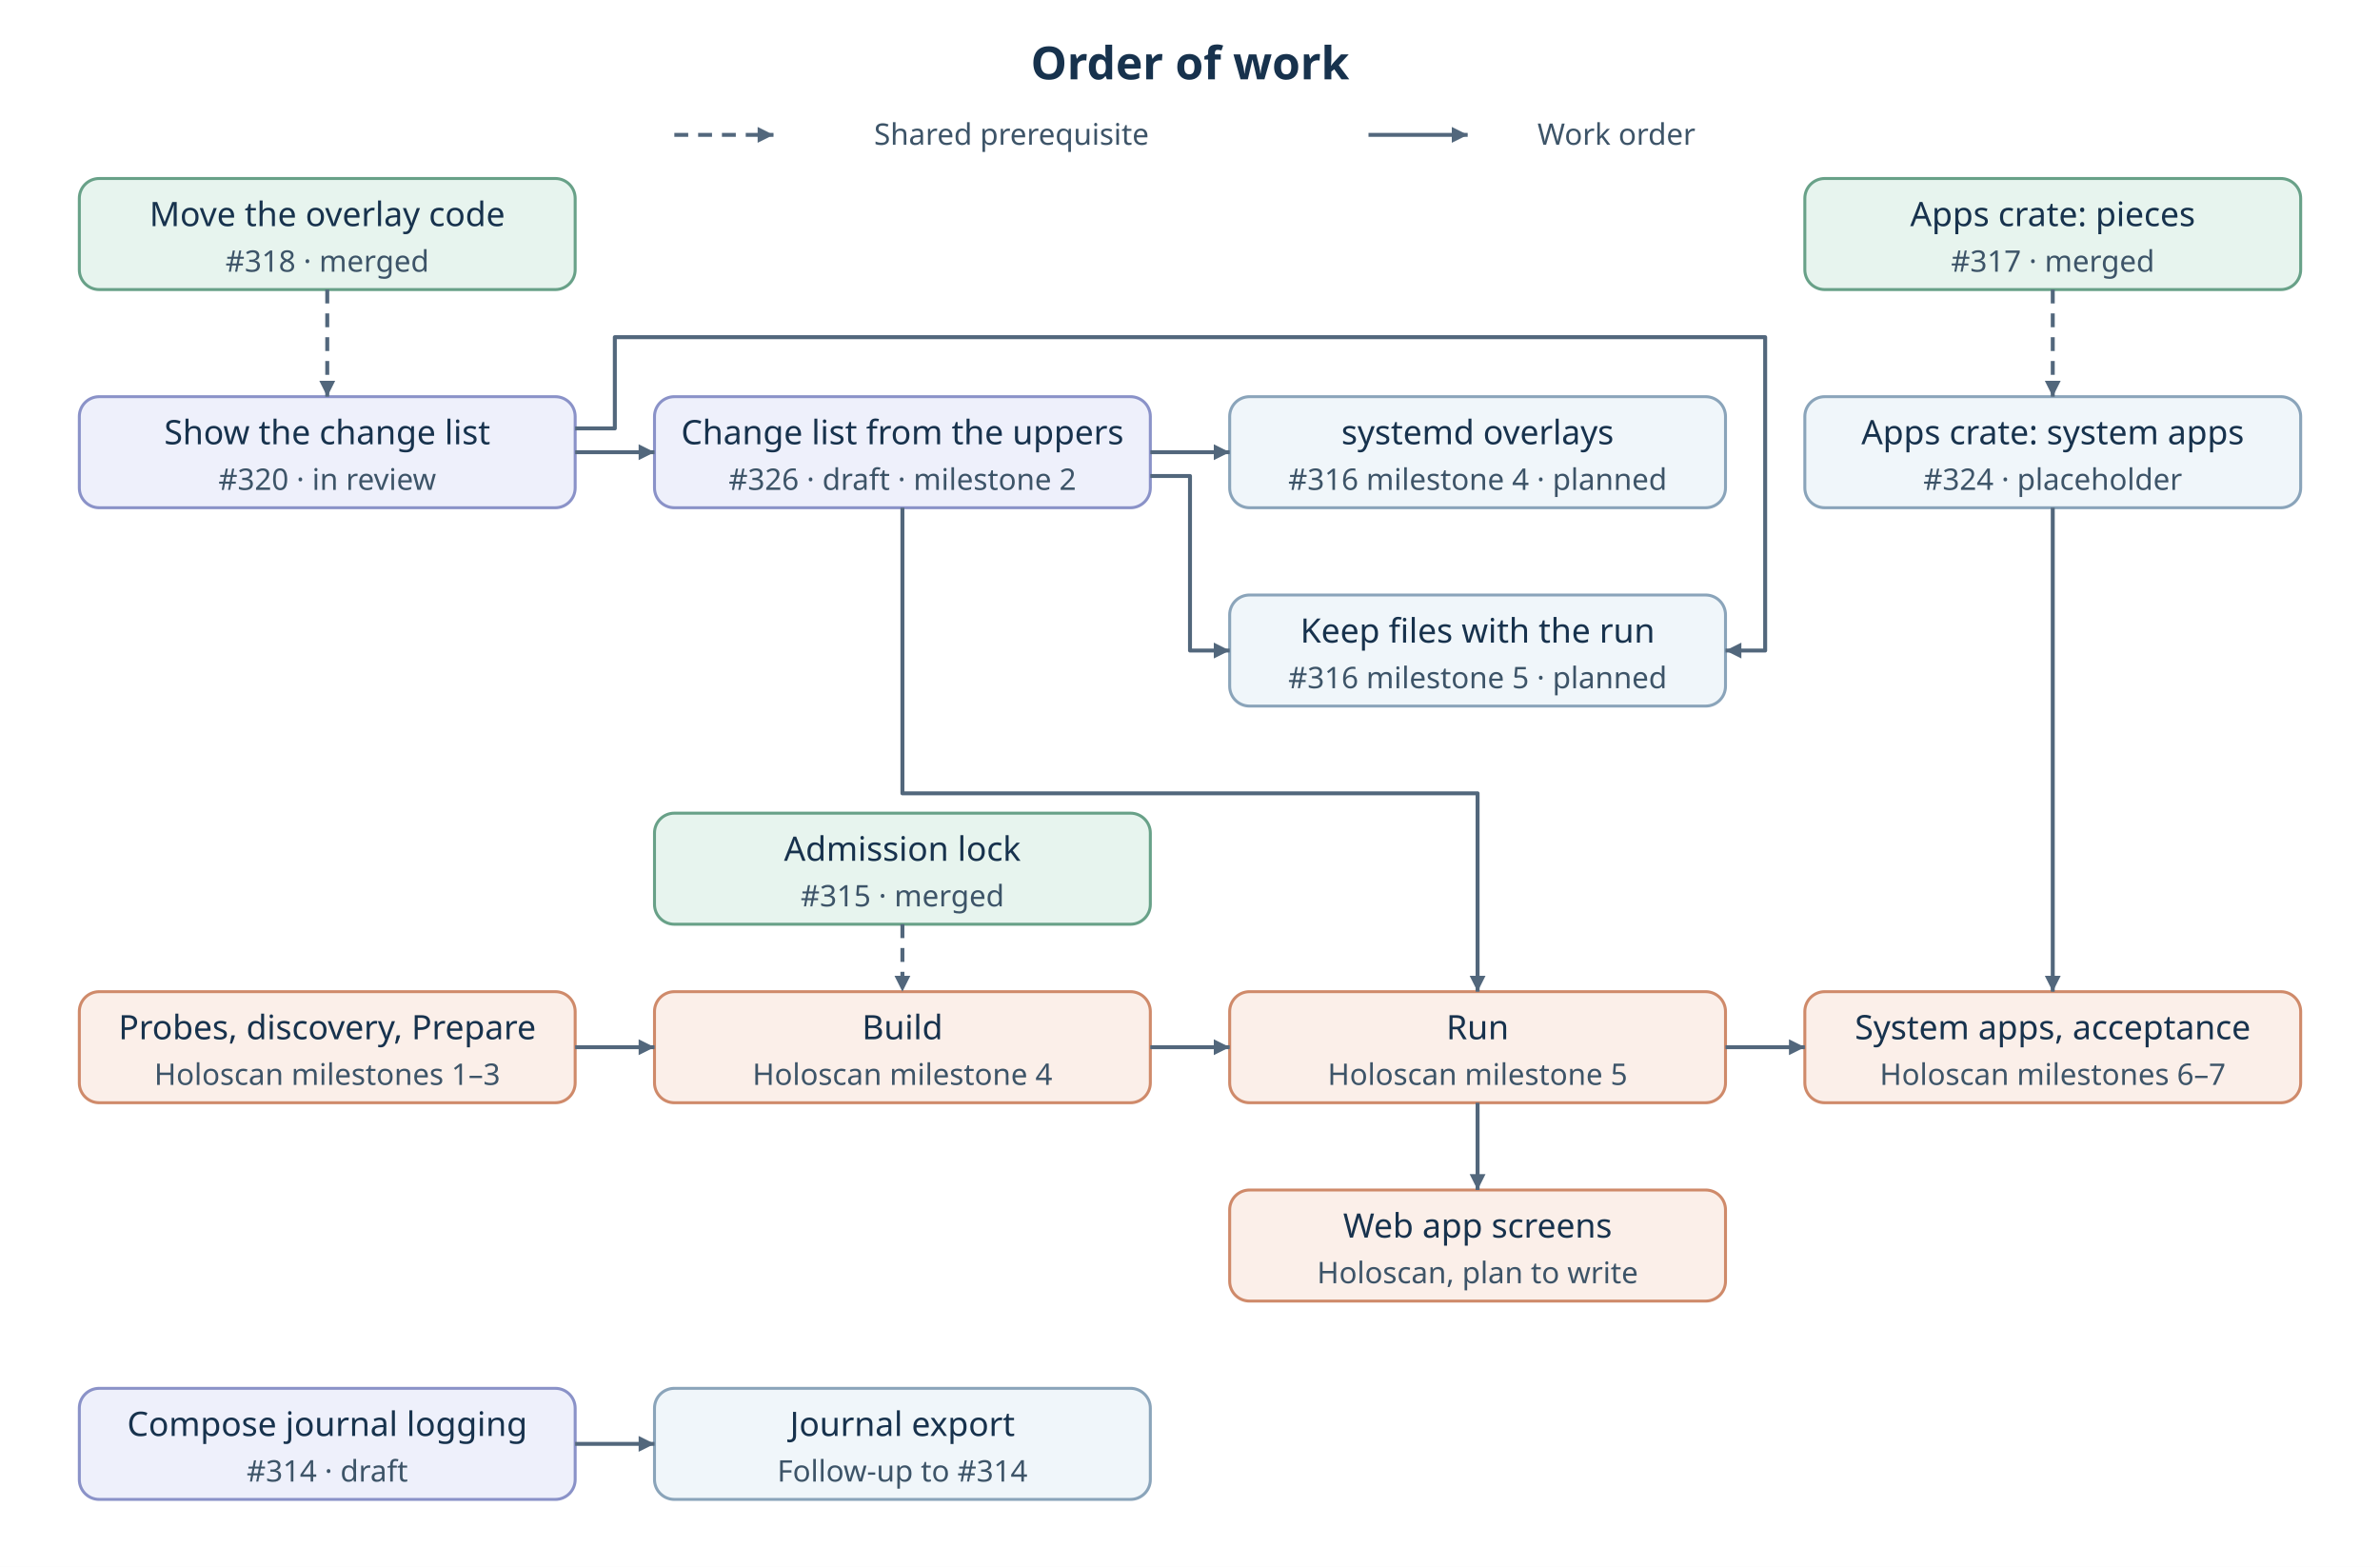
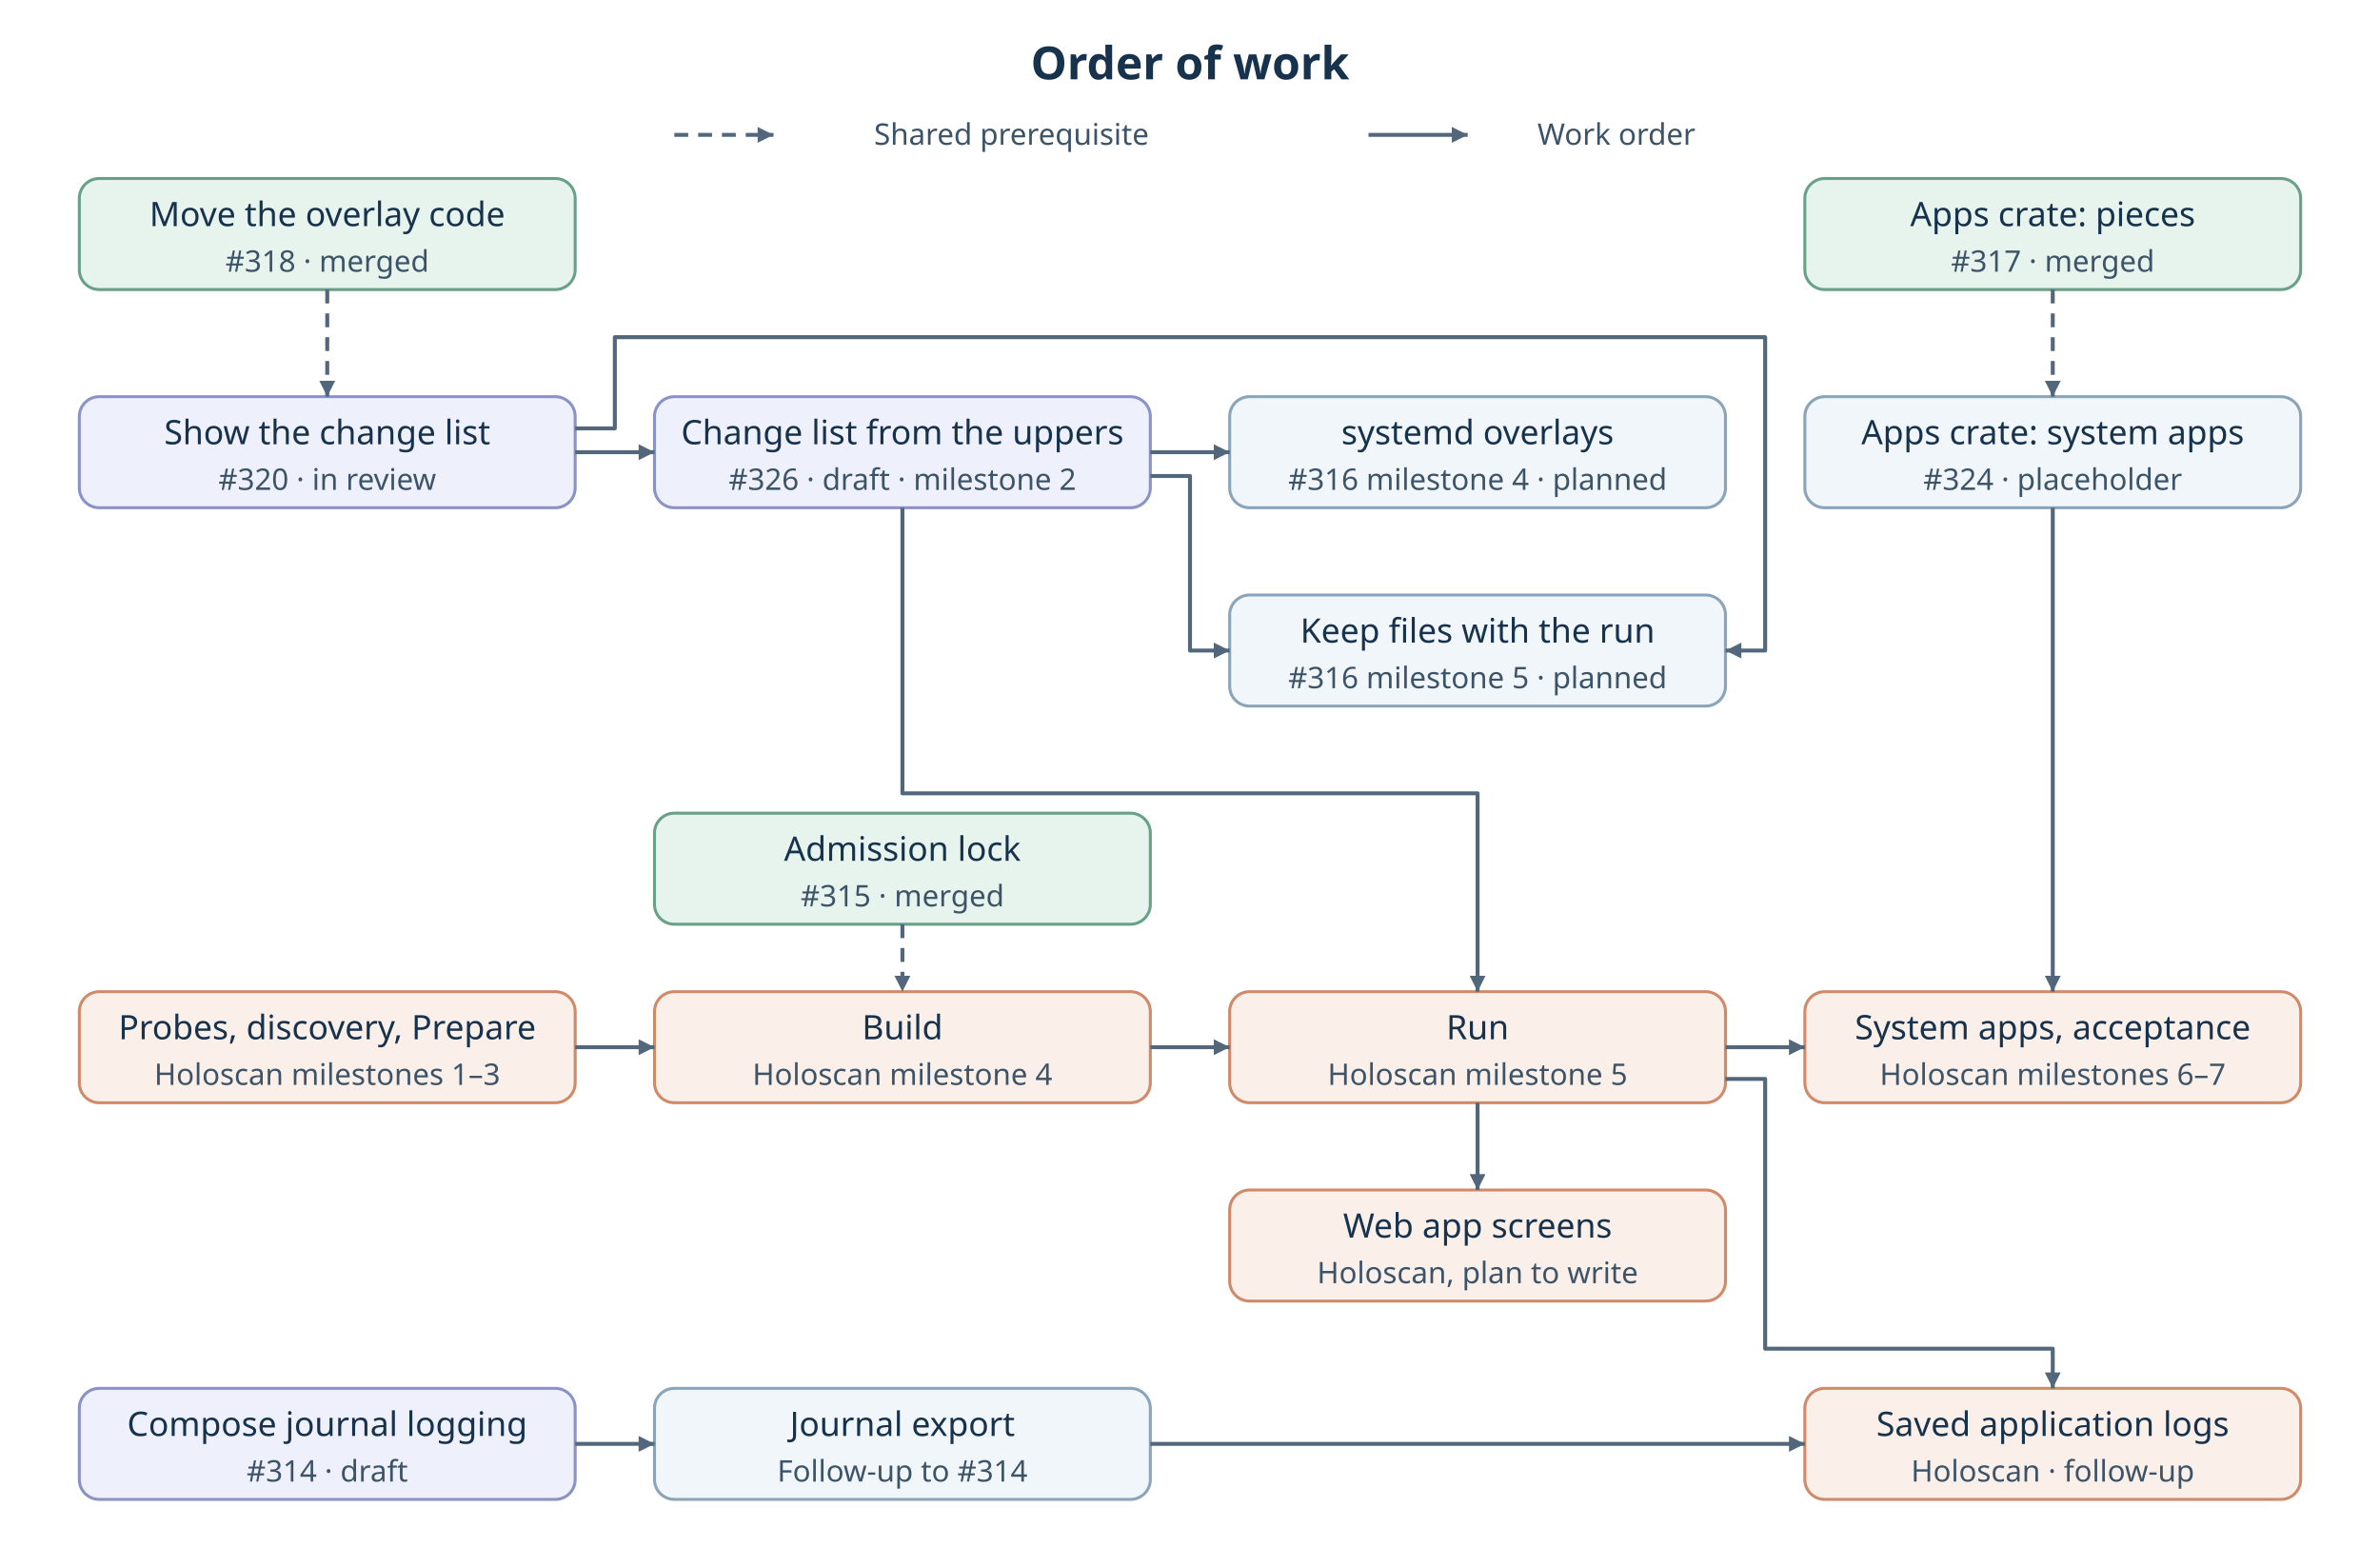
<svg xmlns="http://www.w3.org/2000/svg" width="1200" height="790" viewBox="0 0 1200 790" role="img" aria-labelledby="title desc">
  <defs>
    <marker id="arrow" markerWidth="8" markerHeight="8" refX="8" refY="4" orient="auto" markerUnits="userSpaceOnUse">
      <path d="M0 0 L8 4 L0 8Z" fill="#52677c" />
    </marker>
  </defs>
  <style>text{font:17px sans-serif;fill:#17324d;text-anchor:middle}.title{font-size:23px;font-weight:600}.label{font-size:15px;fill:#3d5468}.base{fill:#f0f6fa;stroke:#8aa4ba;stroke-width:1.5}.declare{fill:#eef0fb;stroke:#8a92c8;stroke-width:1.5}.overlay{fill:#e7f4ee;stroke:#68a188;stroke-width:1.5}.upper{fill:#fbefe9;stroke:#cf8a6a;stroke-width:1.5}.prerequisite{stroke-dasharray:7 5}.line{fill:none;stroke:#52677c;stroke-width:2;stroke-linejoin:round;marker-end:url(#arrow)}</style>
  <rect width="1200" height="790" fill="white" />
  <text x="600" y="40" class="title">Order of work</text>
  <g aria-label="Arrow key">
    <path d="M340 68 H390" class="line prerequisite" />
    <text x="510" y="73" class="label">Shared prerequisite</text>
    <path d="M690 68 H740" class="line" />
    <text x="815" y="73" class="label">Work order</text>
  </g>
  <g id="admission">
    <rect x="330" y="410" width="250" height="56" rx="10" class="overlay" />
    <text x="455" y="434">Admission lock</text>
    <text x="455" y="457" class="label">#315 · merged</text>
  </g>
  <g id="pieces">
    <rect x="910" y="90" width="250" height="56" rx="10" class="overlay" />
    <text x="1035" y="114">Apps crate: pieces</text>
    <text x="1035" y="137" class="label">#317 · merged</text>
  </g>
  <g id="move">
    <rect x="40" y="90" width="250" height="56" rx="10" class="overlay" />
    <text x="165" y="114">Move the overlay code</text>
    <text x="165" y="137" class="label">#318 · merged</text>
  </g>
  <g id="report">
    <rect x="40" y="200" width="250" height="56" rx="10" class="declare" />
    <text x="165" y="224">Show the change list</text>
    <text x="165" y="247" class="label">#320 · in review</text>
  </g>
  <g id="uppers">
    <rect x="330" y="200" width="250" height="56" rx="10" class="declare" />
    <text x="455" y="224">Change list from the uppers</text>
    <text x="455" y="247" class="label">#326 · draft · milestone 2</text>
  </g>
  <g id="systemd">
    <rect x="620" y="200" width="250" height="56" rx="10" class="base" />
    <text x="745" y="224">systemd overlays</text>
    <text x="745" y="247" class="label">#316 milestone 4 · planned</text>
  </g>
  <g id="apps">
    <rect x="910" y="200" width="250" height="56" rx="10" class="base" />
    <text x="1035" y="224">Apps crate: system apps</text>
    <text x="1035" y="247" class="label">#324 · placeholder</text>
  </g>
  <g id="keep">
    <rect x="620" y="300" width="250" height="56" rx="10" class="base" />
    <text x="745" y="324">Keep files with the run</text>
    <text x="745" y="347" class="label">#316 milestone 5 · planned</text>
  </g>
  <g id="prepare">
    <rect x="40" y="500" width="250" height="56" rx="10" class="upper" />
    <text x="165" y="524">Probes, discovery, Prepare</text>
    <text x="165" y="547" class="label">Holoscan milestones 1–3</text>
  </g>
  <g id="build">
    <rect x="330" y="500" width="250" height="56" rx="10" class="upper" />
    <text x="455" y="524">Build</text>
    <text x="455" y="547" class="label">Holoscan milestone 4</text>
  </g>
  <g id="run">
    <rect x="620" y="500" width="250" height="56" rx="10" class="upper" />
    <text x="745" y="524">Run</text>
    <text x="745" y="547" class="label">Holoscan milestone 5</text>
  </g>
  <g id="acceptance">
    <rect x="910" y="500" width="250" height="56" rx="10" class="upper" />
    <text x="1035" y="524">System apps, acceptance</text>
    <text x="1035" y="547" class="label">Holoscan milestones 6–7</text>
  </g>
  <g id="web">
    <rect x="620" y="600" width="250" height="56" rx="10" class="upper" />
    <text x="745" y="624">Web app screens</text>
    <text x="745" y="647" class="label">Holoscan, plan to write</text>
  </g>
  <g id="journal">
    <rect x="40" y="700" width="250" height="56" rx="10" class="declare" />
    <text x="165" y="724">Compose journal logging</text>
    <text x="165" y="747" class="label">#314 · draft</text>
  </g>
  <g id="export">
    <rect x="330" y="700" width="250" height="56" rx="10" class="base" />
    <text x="455" y="724">Journal export</text>
    <text x="455" y="747" class="label">Follow-up to #314</text>
  </g>
+   <g id="logs">
+     <rect x="910" y="700" width="250" height="56" rx="10" class="upper" />
+     <text x="1035" y="724">Saved application logs</text>
+     <text x="1035" y="747" class="label">Holoscan · follow-up</text>
+   </g>
  <path data-from="report" data-to="uppers" d="M290 228 H330" class="line" />
  <path data-from="uppers" data-to="systemd" d="M580 228 H620" class="line" />
  <path data-from="report" data-to="keep" d="M290 216 H310 V170 H890 V328 H870" class="line" />
  <path data-from="uppers" data-to="keep" d="M580 240 H600 V328 H620" class="line" />
  <path data-from="uppers" data-to="run" d="M455 256 V400 H745 V500" class="line" />
  <path data-from="prepare" data-to="build" d="M290 528 H330" class="line" />
  <path data-from="build" data-to="run" d="M580 528 H620" class="line" />
  <path data-from="run" data-to="acceptance" d="M870 528 H910" class="line" />
  <path data-from="apps" data-to="acceptance" d="M1035 256 V500" class="line" />
  <path data-from="run" data-to="web" d="M745 556 V600" class="line" />
  <path data-from="journal" data-to="export" d="M290 728 H330" class="line" />
  <path data-from="admission" data-to="build" d="M455 466 V500" class="line prerequisite" />
  <path data-from="pieces" data-to="apps" d="M1035 146 V200" class="line prerequisite" />
  <path data-from="move" data-to="report" d="M165 146 V200" class="line prerequisite" />
+   <path data-from="export" data-to="logs" d="M580 728 H910" class="line" />
+   <path data-from="run" data-to="logs" d="M870 544 H890 V680 H1035 V700" class="line" />
</svg>
